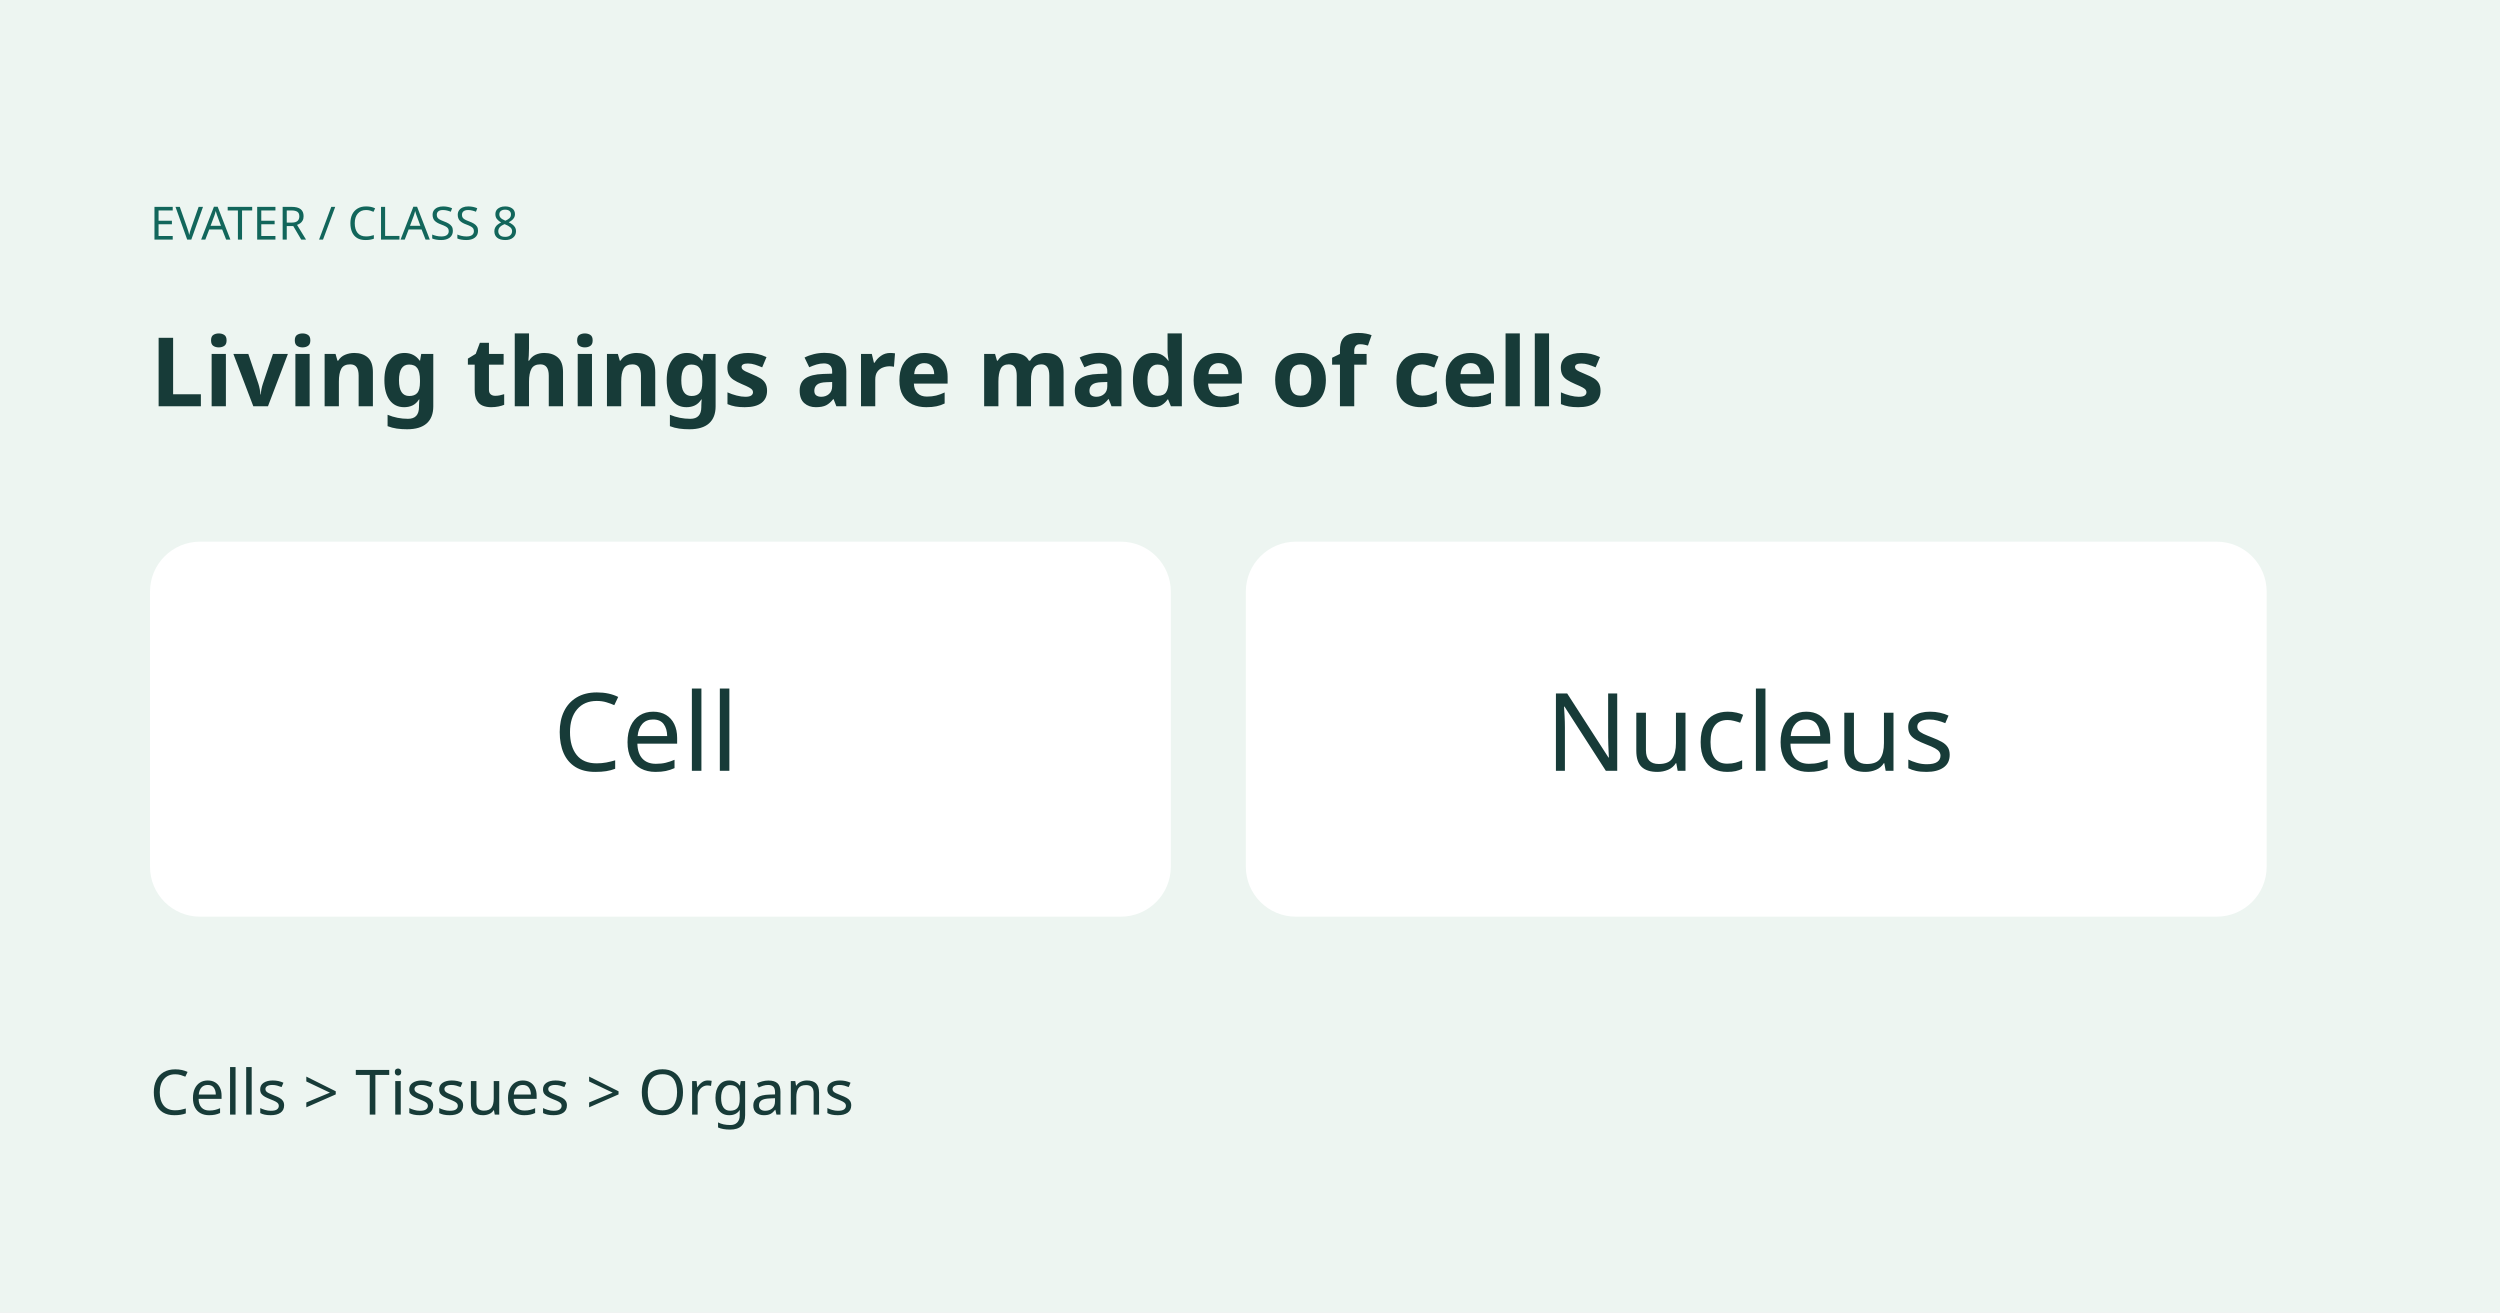
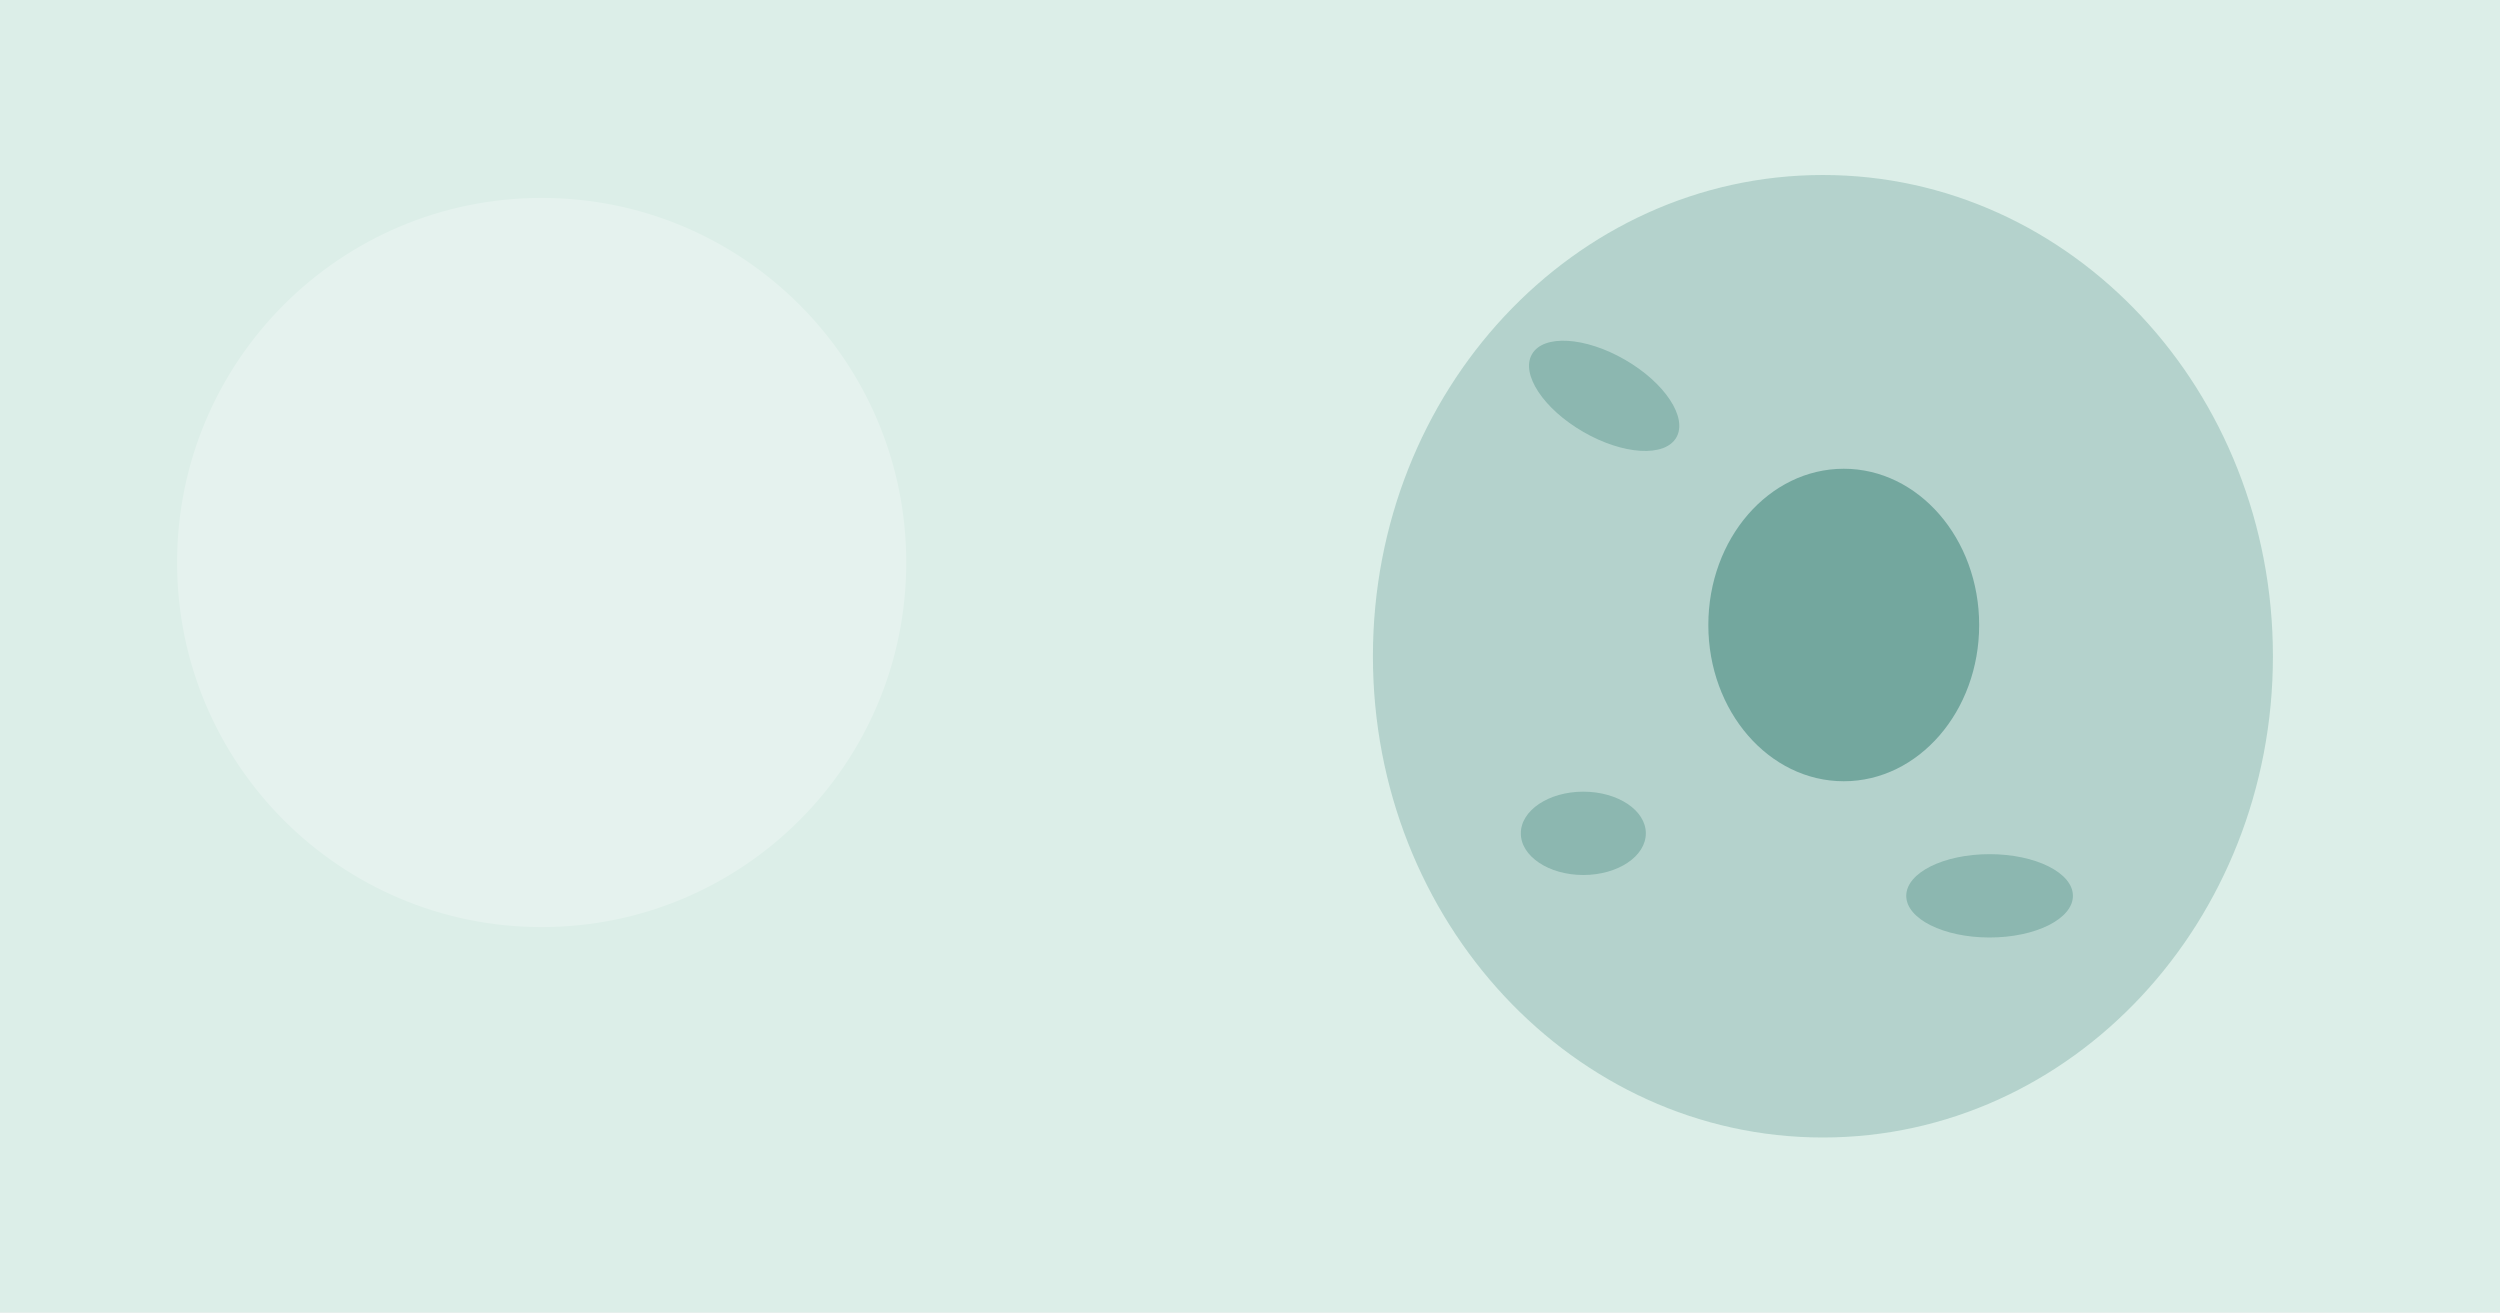
<svg xmlns="http://www.w3.org/2000/svg" width="1200" height="630" viewBox="0 0 1200 630">
-   <rect width="1200" height="630" fill="#edf5f1" />
-   <text x="72" y="115" font-family="sans-serif" font-size="22" fill="#12665b">EVATER / CLASS 8</text>
-   <text x="72" y="195" font-family="sans-serif" font-weight="bold" font-size="46" fill="#173b38">Living things are made of cells</text>
-   <rect x="72" y="260" width="490" height="180" rx="24" fill="#fff" />
-   <rect x="598" y="260" width="490" height="180" rx="24" fill="#fff" />
-   <text x="310" y="370" text-anchor="middle" font-family="sans-serif" font-size="52" fill="#173b38">Cell</text>
-   <text x="840" y="370" text-anchor="middle" font-family="sans-serif" font-size="52" fill="#173b38">Nucleus</text>
-   <text x="72" y="535" font-family="sans-serif" font-size="30" fill="#173b38">Cells &gt; Tissues &gt; Organs</text>
+   <rect width="1200" height="630" fill="#dceee8" />
+   <ellipse cx="875" cy="315" rx="210" ry="225" fill="#12665b" opacity="0.2" stroke="#12665b" stroke-width="12" />
+   <ellipse cx="885" cy="300" rx="65" ry="75" fill="#12665b" opacity="0.4" />
+   <g fill="#12665b" opacity="0.25">
+     <ellipse cx="770" cy="190" rx="40" ry="20" transform="rotate(30 770 190)" />
+     <ellipse cx="955" cy="430" rx="40" ry="20" />
+     <ellipse cx="760" cy="400" rx="30" ry="20" />
+   </g>
+   <circle cx="260" cy="270" r="175" fill="#fff" opacity="0.25" />
</svg>
